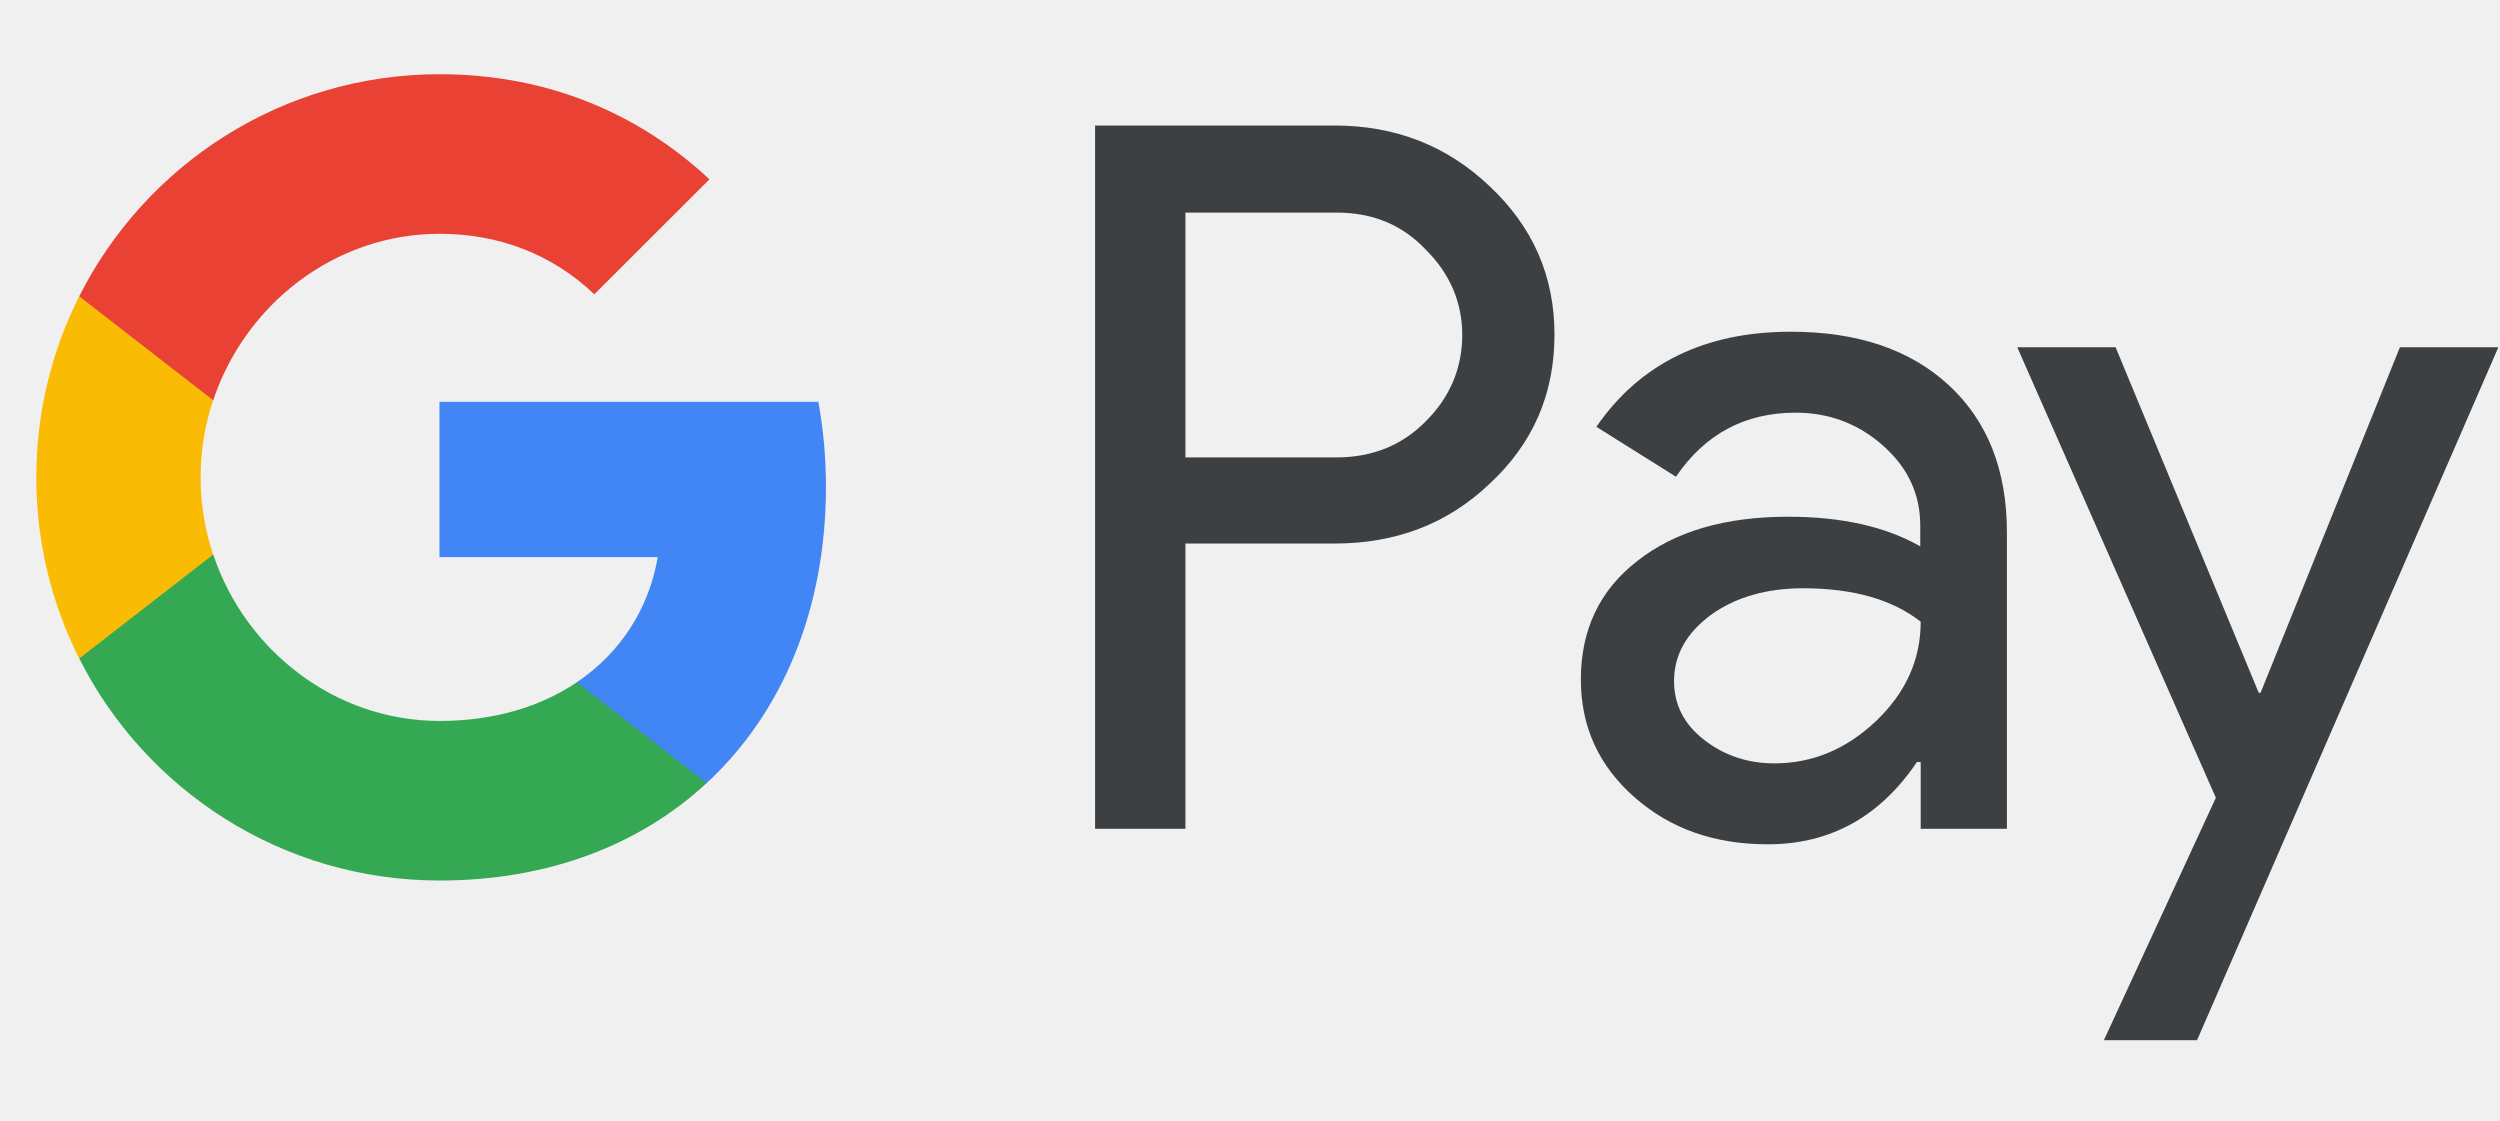
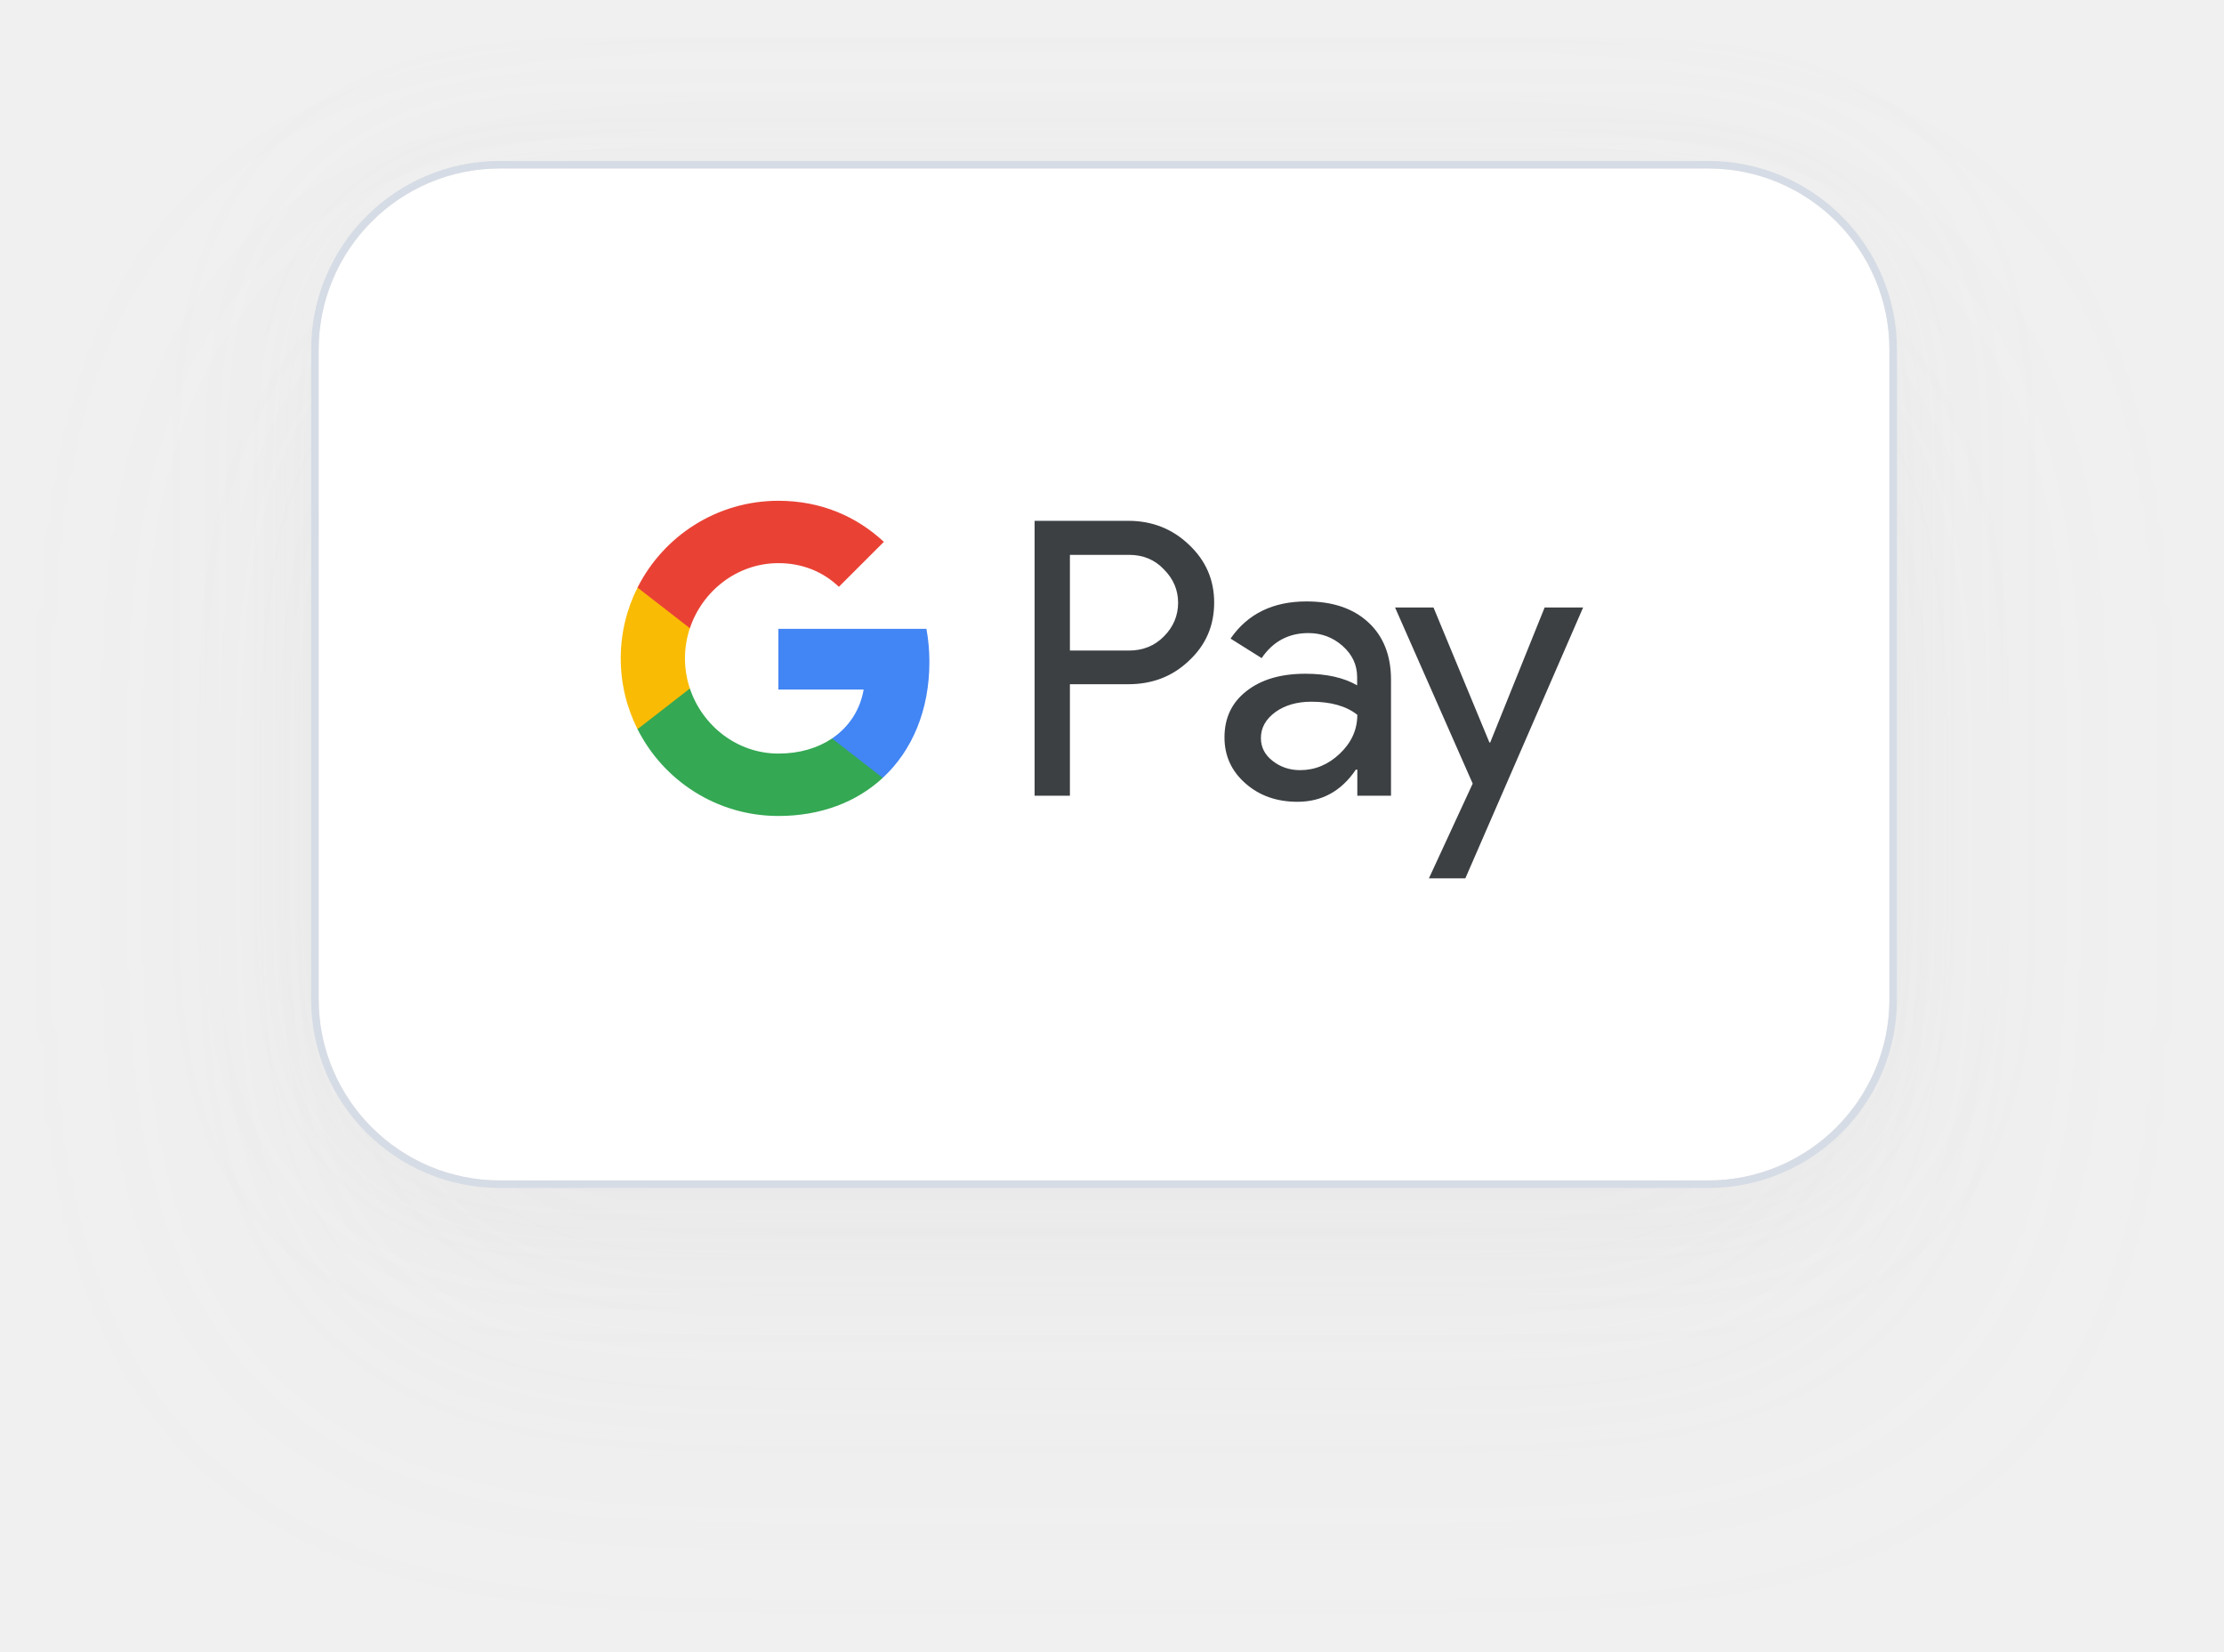
- <svg xmlns="http://www.w3.org/2000/svg" width="29" height="13" viewBox="0 0 29 13" fill="none">
-   <path d="M13.751 9.614H12.703V1.456H15.482C16.186 1.456 16.787 1.691 17.279 2.16C17.781 2.63 18.032 3.203 18.032 3.881C18.032 4.574 17.781 5.147 17.279 5.612C16.793 6.076 16.192 6.305 15.482 6.305H13.751V9.614ZM13.751 2.461V5.306H15.504C15.919 5.306 16.268 5.164 16.541 4.885C16.82 4.607 16.962 4.268 16.962 3.886C16.962 3.509 16.82 3.176 16.541 2.898C16.268 2.608 15.924 2.466 15.504 2.466H13.751V2.461Z" fill="#3C4043" />
-   <path d="M20.773 3.848C21.549 3.848 22.16 4.055 22.608 4.47C23.056 4.885 23.28 5.453 23.28 6.174V9.614H22.28V8.839H22.237C21.805 9.478 21.227 9.794 20.506 9.794C19.889 9.794 19.375 9.614 18.96 9.248C18.545 8.883 18.338 8.429 18.338 7.883C18.338 7.304 18.556 6.846 18.993 6.507C19.43 6.163 20.014 5.994 20.741 5.994C21.363 5.994 21.876 6.109 22.275 6.338V6.098C22.275 5.732 22.133 5.426 21.843 5.169C21.554 4.913 21.216 4.787 20.828 4.787C20.244 4.787 19.779 5.033 19.441 5.53L18.518 4.951C19.026 4.214 19.779 3.848 20.773 3.848ZM19.419 7.9C19.419 8.173 19.534 8.402 19.768 8.582C19.998 8.762 20.271 8.855 20.582 8.855C21.024 8.855 21.418 8.691 21.762 8.364C22.106 8.036 22.28 7.654 22.28 7.212C21.953 6.955 21.5 6.824 20.915 6.824C20.489 6.824 20.134 6.928 19.85 7.13C19.561 7.343 19.419 7.599 19.419 7.9Z" fill="#3C4043" />
-   <path d="M28.981 4.028L25.486 12.066H24.405L25.704 9.254L23.4 4.028H24.541L26.201 8.036H26.223L27.839 4.028H28.981Z" fill="#3C4043" />
-   <path d="M9.581 5.644C9.581 5.303 9.55 4.975 9.493 4.661H5.098V6.463L7.63 6.463C7.527 7.063 7.196 7.574 6.69 7.915V9.084H8.197C9.077 8.27 9.581 7.066 9.581 5.644Z" fill="#4285F4" />
-   <path d="M6.691 7.915C6.271 8.198 5.731 8.363 5.1 8.363C3.879 8.363 2.844 7.541 2.473 6.432H0.919V7.638C1.689 9.166 3.271 10.214 5.1 10.214C6.363 10.214 7.425 9.799 8.197 9.084L6.691 7.915Z" fill="#34A853" />
-   <path d="M2.327 5.538C2.327 5.227 2.378 4.926 2.473 4.643V3.437H0.919C0.6 4.069 0.421 4.782 0.421 5.538C0.421 6.294 0.601 7.007 0.919 7.639L2.473 6.433C2.378 6.15 2.327 5.849 2.327 5.538Z" fill="#FABB05" />
-   <path d="M5.1 2.712C5.789 2.712 6.407 2.95 6.894 3.414L8.23 2.08C7.419 1.324 6.362 0.861 5.1 0.861C3.272 0.861 1.689 1.909 0.919 3.437L2.473 4.643C2.844 3.534 3.879 2.712 5.1 2.712Z" fill="#E94235" />
+ <svg xmlns="http://www.w3.org/2000/svg" width="66" height="49" viewBox="0 0 66 49" fill="none">
+   <g filter="url(#filter0_dd_20_328)">
+     <rect x="9.457" y="5" width="46.614" height="30.03" rx="5.379" fill="white" />
+     <rect x="9.345" y="4.888" width="46.838" height="30.255" rx="5.491" stroke="#D6DCE5" stroke-width="0.224" />
+     <path d="M31.751 23.614H30.703V15.456H33.482C34.186 15.456 34.787 15.691 35.279 16.16C35.781 16.63 36.032 17.203 36.032 17.881C36.032 18.574 35.781 19.148 35.279 19.612C34.792 20.076 34.192 20.305 33.482 20.305H31.751V23.614ZM31.751 16.461V19.306H33.504C33.919 19.306 34.268 19.164 34.541 18.885C34.82 18.607 34.962 18.268 34.962 17.886C34.962 17.509 34.82 17.176 34.541 16.898C34.268 16.608 33.924 16.466 33.504 16.466H31.751V16.461Z" fill="#3C4043" />
+     <path d="M38.773 17.848C39.549 17.848 40.16 18.055 40.608 18.47C41.056 18.885 41.28 19.453 41.28 20.174V23.614H40.28V22.839H40.237C39.805 23.478 39.227 23.794 38.506 23.794C37.889 23.794 37.375 23.614 36.96 23.248C36.545 22.883 36.338 22.429 36.338 21.883C36.338 21.304 36.556 20.846 36.993 20.507C37.43 20.163 38.014 19.994 38.74 19.994C39.363 19.994 39.876 20.108 40.275 20.338V20.098C40.275 19.732 40.133 19.426 39.843 19.169C39.554 18.913 39.216 18.787 38.828 18.787C38.244 18.787 37.779 19.033 37.441 19.53L36.518 18.951C37.026 18.214 37.779 17.848 38.773 17.848ZM37.419 21.9C37.419 22.173 37.534 22.402 37.769 22.582C37.998 22.762 38.271 22.855 38.582 22.855C39.024 22.855 39.418 22.691 39.762 22.364C40.106 22.036 40.28 21.654 40.28 21.212C39.953 20.955 39.499 20.824 38.915 20.824C38.489 20.824 38.134 20.928 37.85 21.13C37.561 21.343 37.419 21.599 37.419 21.9Z" fill="#3C4043" />
+     <path d="M46.981 18.028L43.486 26.066H42.405L43.704 23.254L41.4 18.028H42.541L44.201 22.036H44.223L45.839 18.028H46.981Z" fill="#3C4043" />
+     <path d="M27.581 19.644C27.581 19.303 27.55 18.976 27.493 18.661H23.099V20.463L25.63 20.463C25.527 21.063 25.197 21.574 24.69 21.915V23.084H26.197C27.077 22.27 27.581 21.066 27.581 19.644Z" fill="#4285F4" />
+     <path d="M24.691 21.915C24.271 22.198 23.731 22.363 23.1 22.363C21.879 22.363 20.844 21.541 20.473 20.432H18.919V21.638C19.689 23.166 21.271 24.215 23.1 24.215C24.363 24.215 25.425 23.799 26.197 23.084L24.691 21.915Z" fill="#34A853" />
+     <path d="M20.327 19.538C20.327 19.227 20.378 18.926 20.473 18.643V17.437H18.919C18.601 18.069 18.421 18.782 18.421 19.538C18.421 20.294 18.601 21.007 18.919 21.639L20.473 20.433C20.378 20.15 20.327 19.849 20.327 19.538Z" fill="#FABB05" />
+     <path d="M23.1 16.712C23.789 16.712 24.407 16.95 24.895 17.414L26.23 16.08C25.419 15.325 24.361 14.861 23.1 14.861C21.272 14.861 19.689 15.909 18.919 17.437L20.473 18.643C20.844 17.534 21.879 16.712 23.1 16.712Z" fill="#E94235" />
+   </g>
+   <defs>
+     <filter id="filter0_dd_20_328" x="0.269" y="0.294" width="64.991" height="48.407" filterUnits="userSpaceOnUse" color-interpolation-filters="sRGB">
+       <feFlood flood-opacity="0" result="BackgroundImageFix" />
+       <feColorMatrix in="SourceAlpha" type="matrix" values="0 0 0 0 0 0 0 0 0 0 0 0 0 0 0 0 0 0 127 0" result="hardAlpha" />
+       <feOffset dy="0.448" />
+       <feGaussianBlur stdDeviation="2.241" />
+       <feColorMatrix type="matrix" values="0 0 0 0 0.718 0 0 0 0 0.718 0 0 0 0 0.718 0 0 0 0.08 0" />
+       <feBlend mode="normal" in2="BackgroundImageFix" result="effect1_dropShadow_20_328" />
+       <feColorMatrix in="SourceAlpha" type="matrix" values="0 0 0 0 0 0 0 0 0 0 0 0 0 0 0 0 0 0 127 0" result="hardAlpha" />
+       <feOffset dy="4.482" />
+       <feGaussianBlur stdDeviation="4.482" />
+       <feColorMatrix type="matrix" values="0 0 0 0 0.718 0 0 0 0 0.718 0 0 0 0 0.718 0 0 0 0.08 0" />
+       <feBlend mode="normal" in2="effect1_dropShadow_20_328" result="effect2_dropShadow_20_328" />
+       <feBlend mode="normal" in="SourceGraphic" in2="effect2_dropShadow_20_328" result="shape" />
+     </filter>
+   </defs>
</svg>
